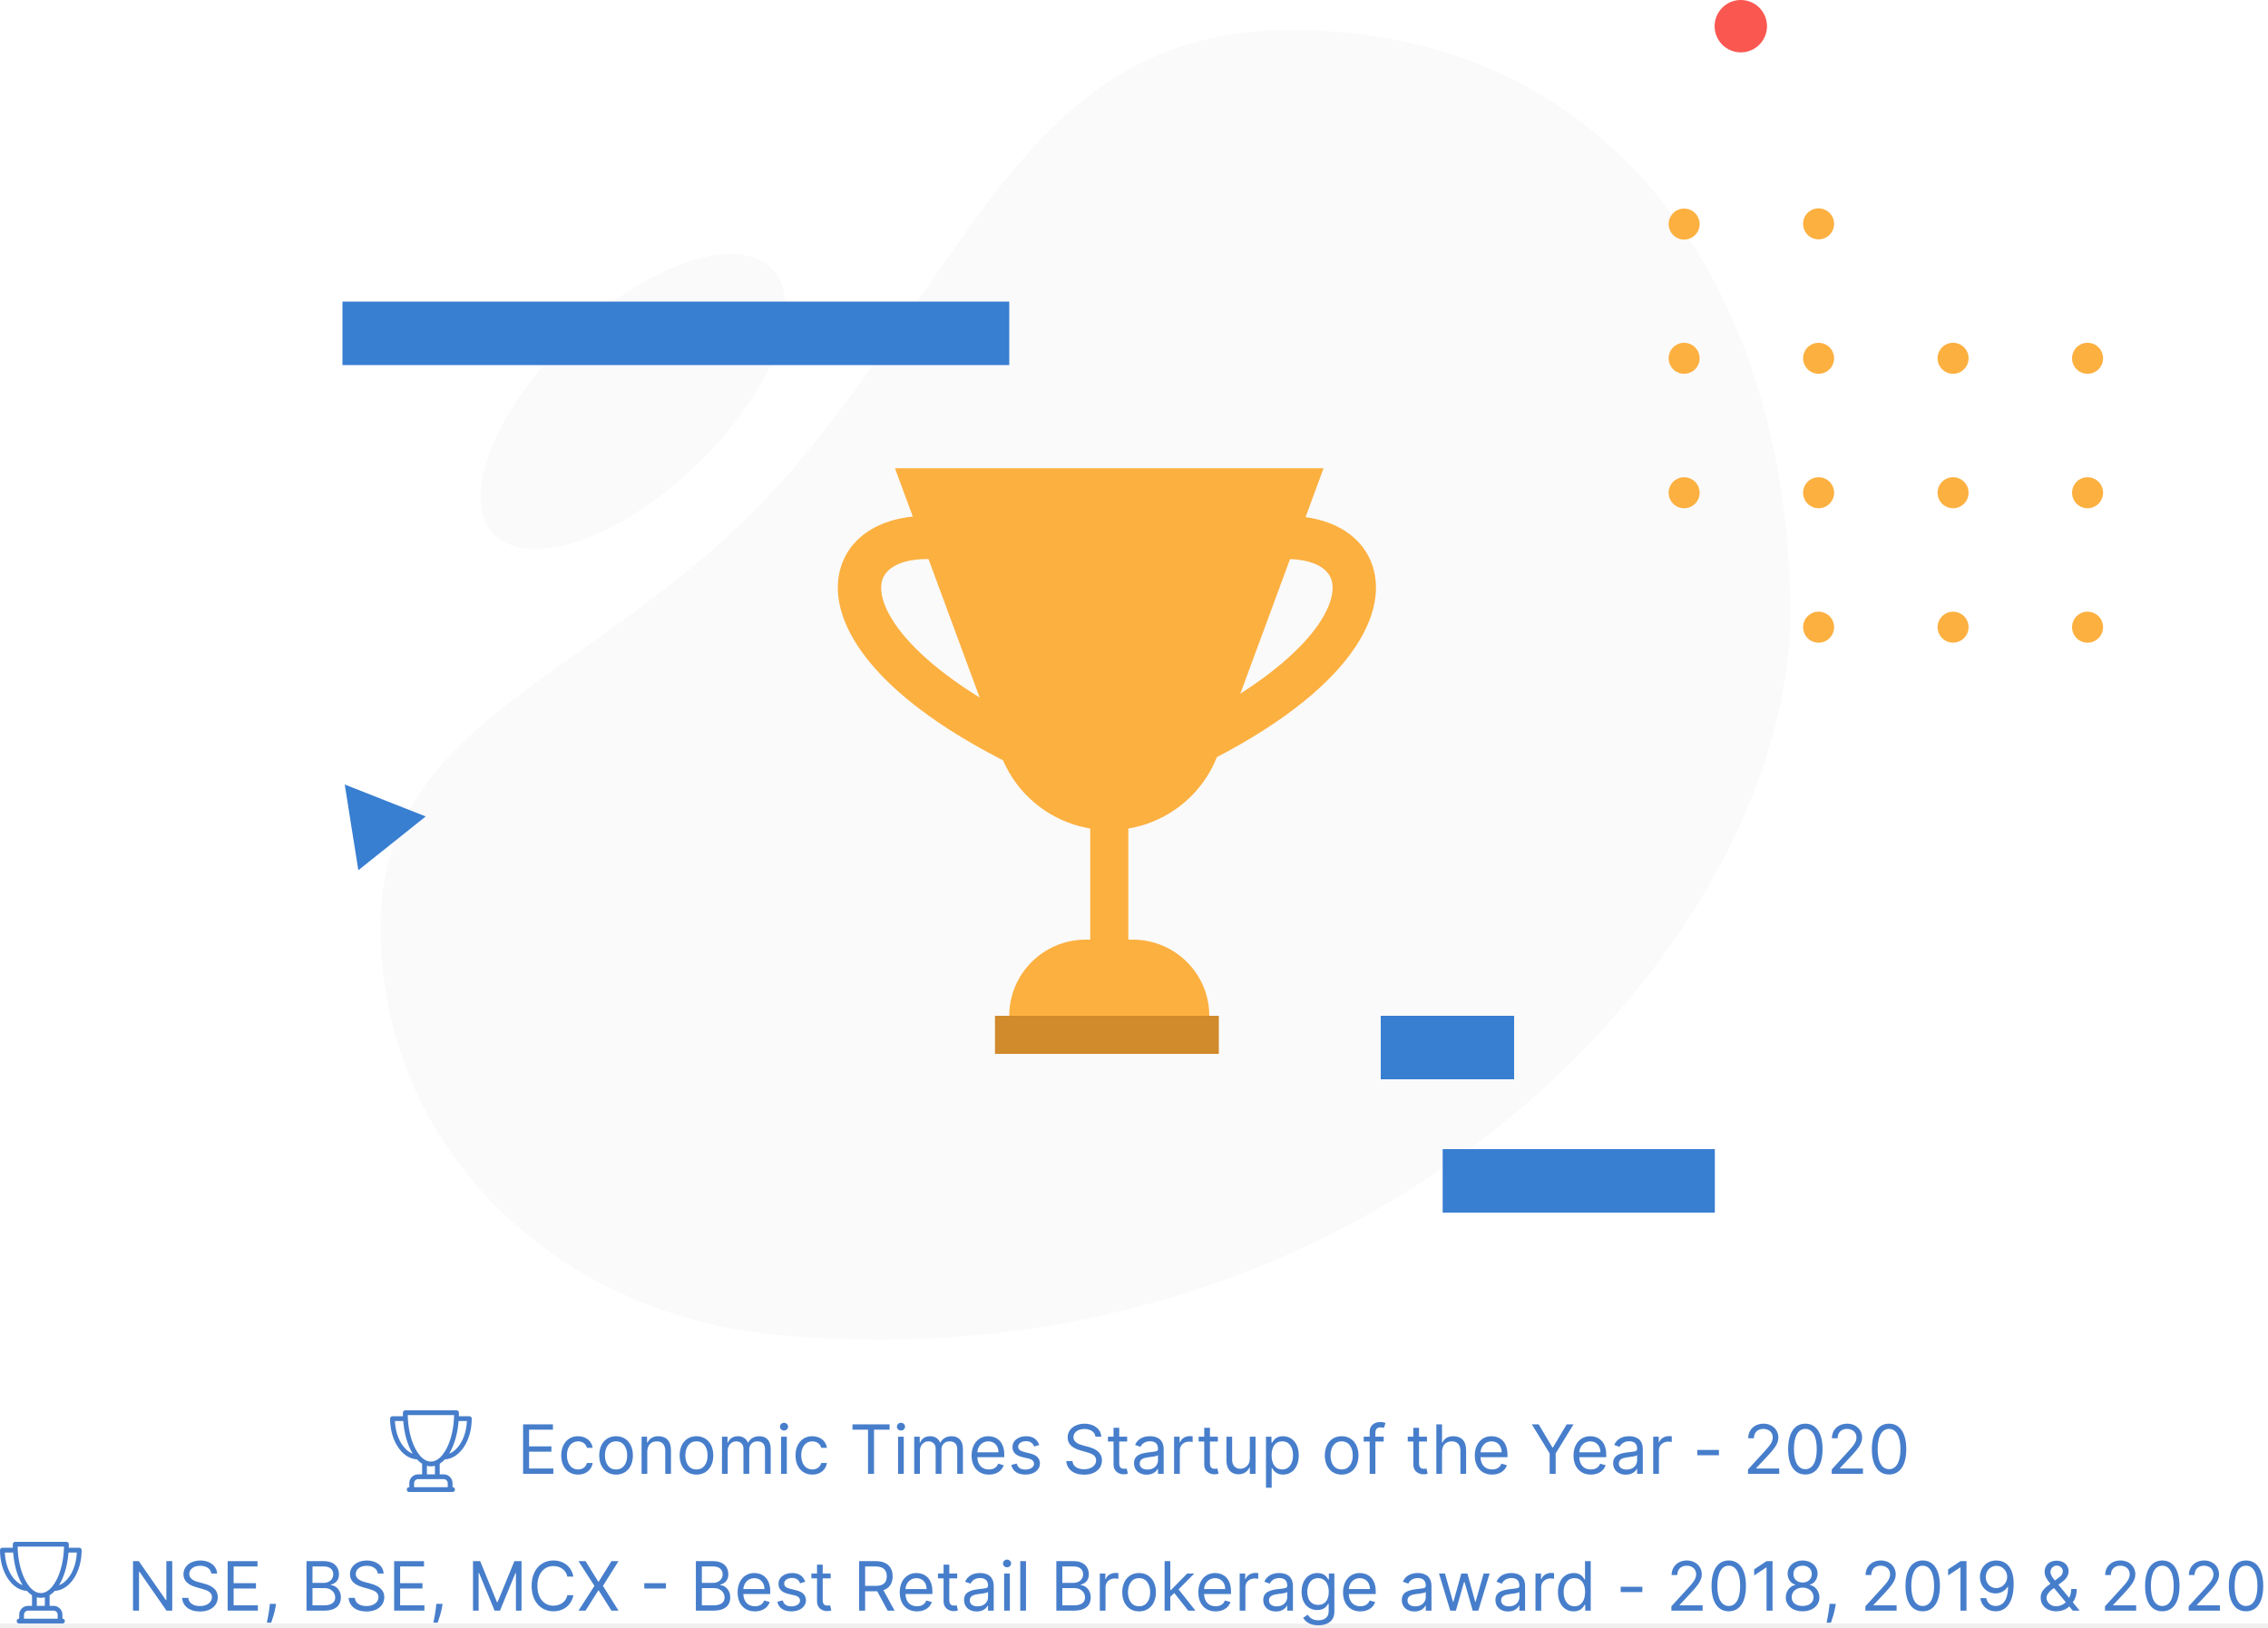
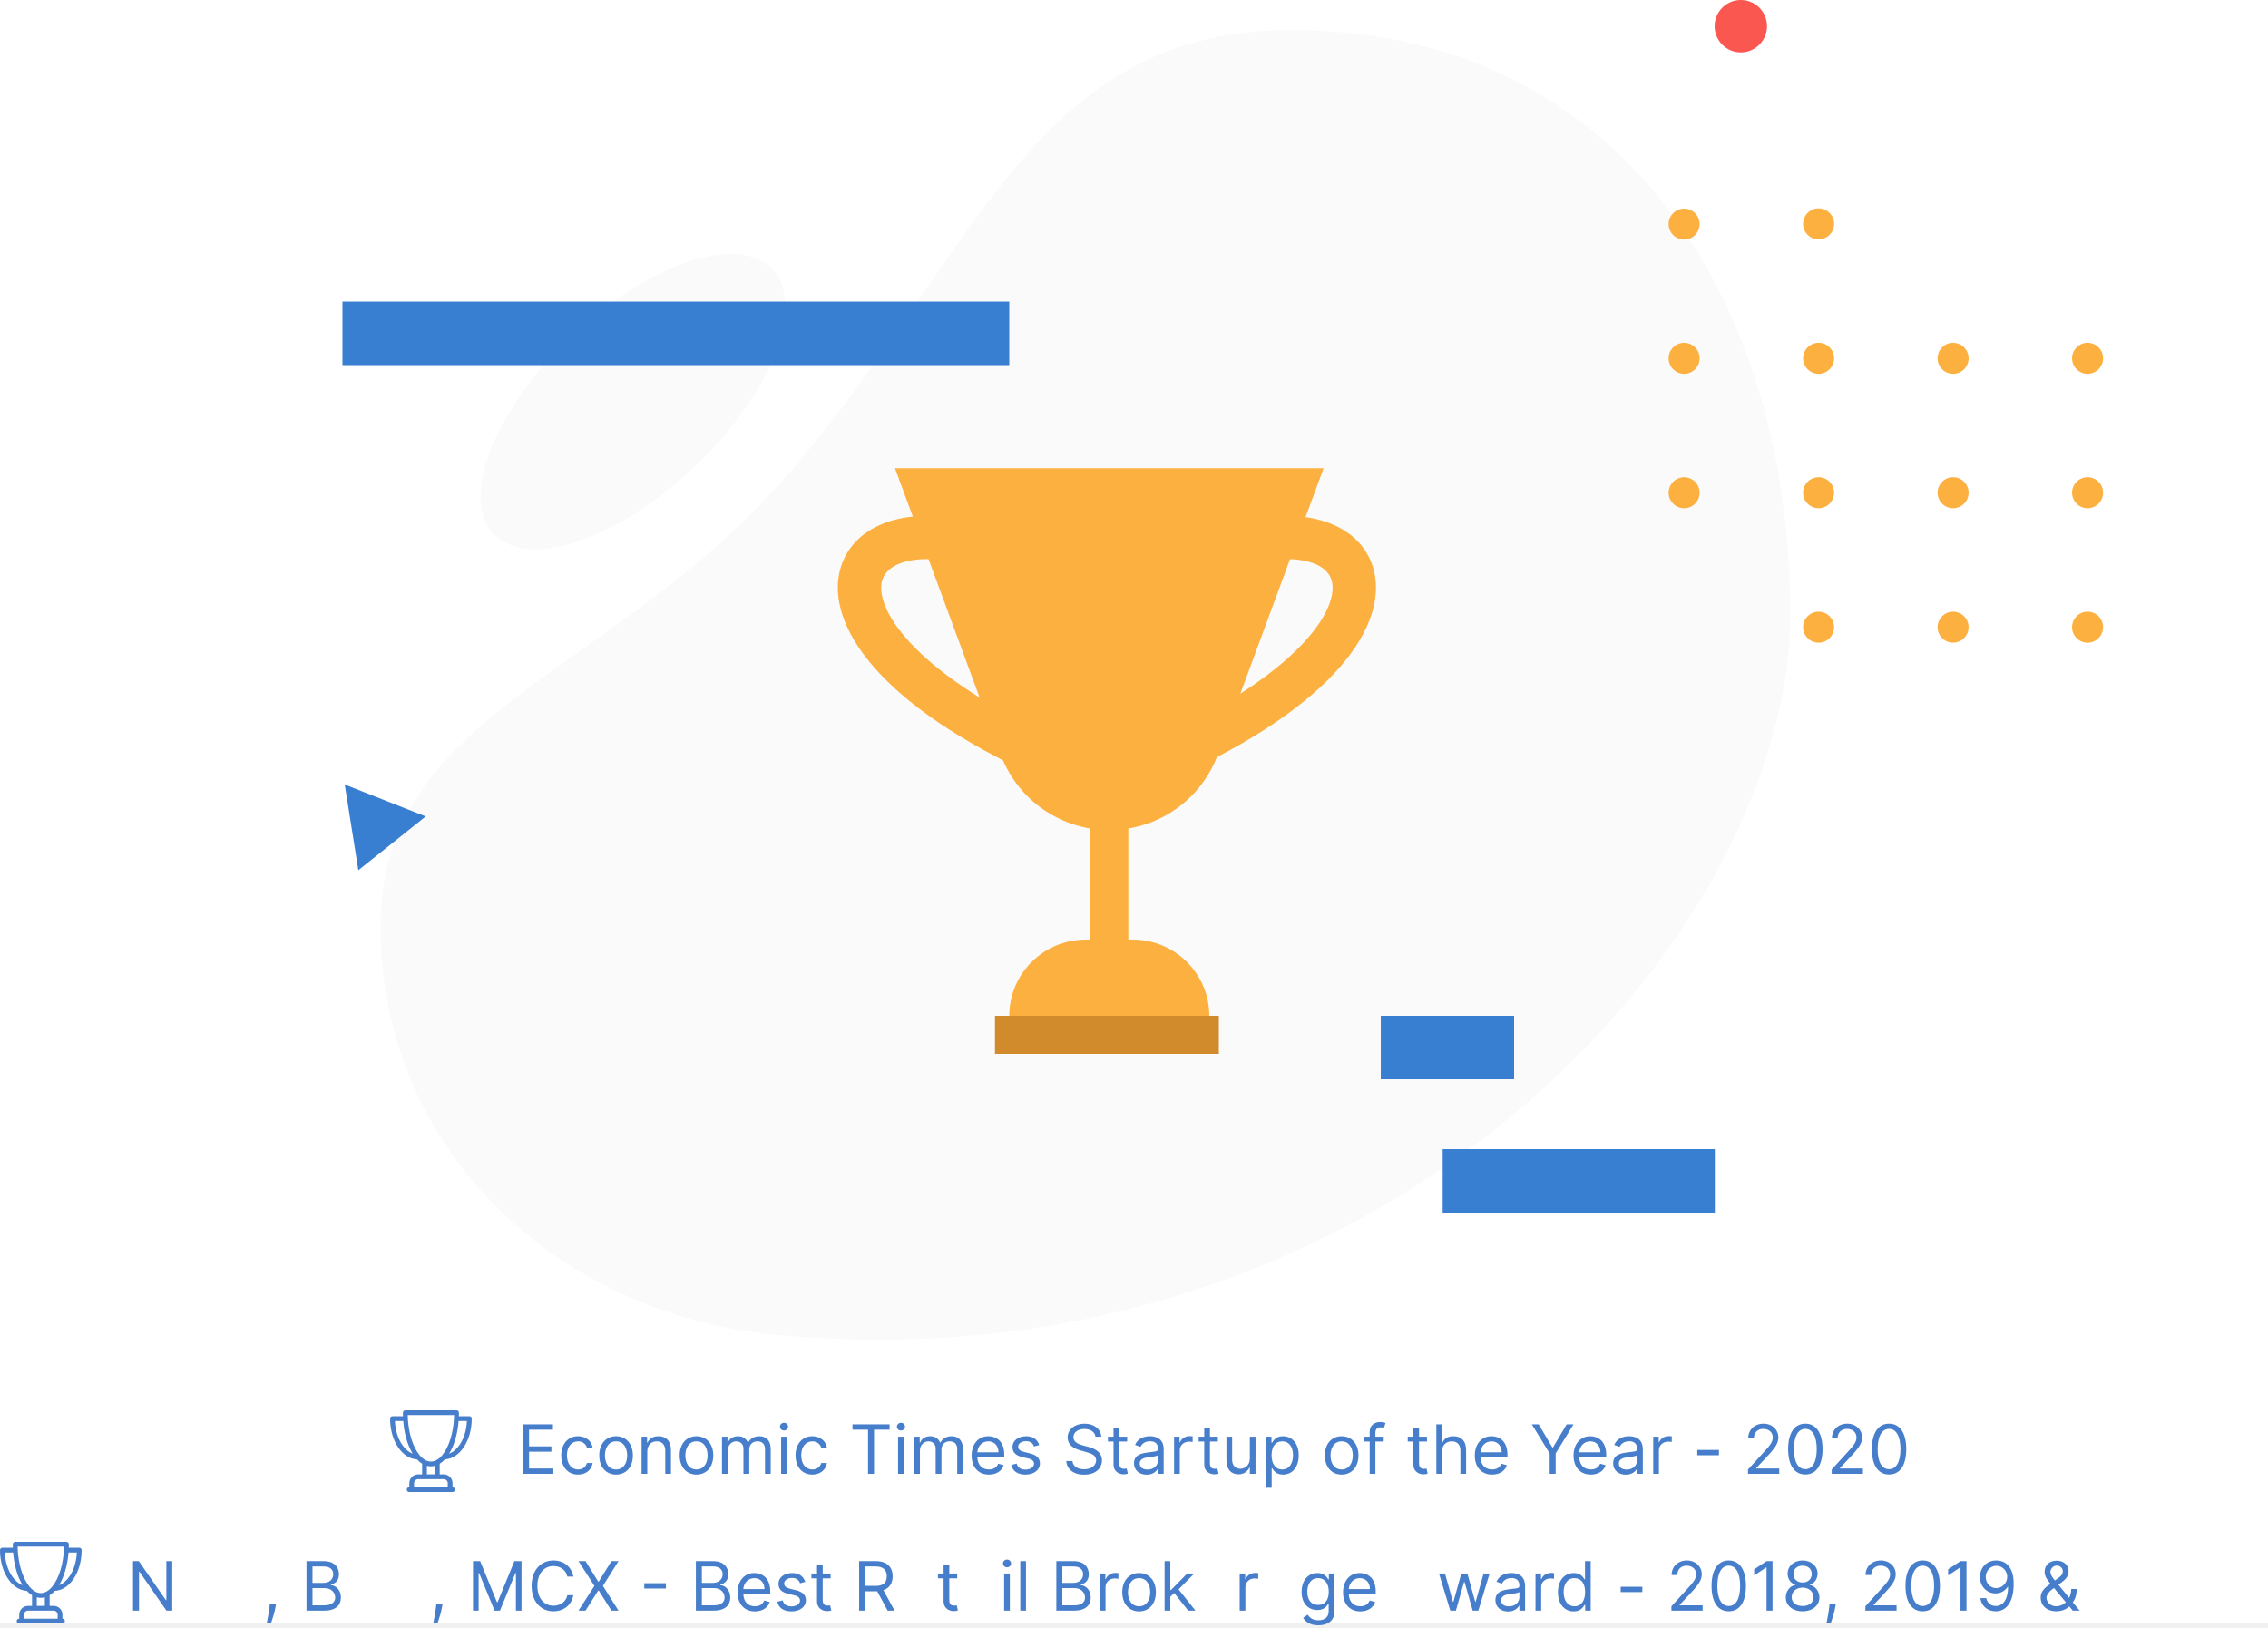
<svg xmlns="http://www.w3.org/2000/svg" xmlns:xlink="http://www.w3.org/1999/xlink" width="500" height="359" fill="none">
  <path fill="#fff" d="M0 0h500v358H0z" />
  <path d="M283.411 6.658c-55.33.605-68.362 49.267-108.108 96.15S83.887 156.046 83.9 204.531c.014 48.584 38.551 85.177 86.936 89.77 134.039 12.724 224.37-87.887 223.866-159.85-.509-71.429-39.834-128.576-111.291-127.793zM170.28 59.361c7.493 7.944-.19 27.454-17.161 43.575s-36.805 22.75-44.298 14.806.19-27.454 17.16-43.576 36.805-22.749 44.299-14.804z" fill="#fafafb" />
  <g fill="#fcb040">
    <path d="M226.834 170.451c-35.888-16.774-44.937-34.495-41.438-45.484 2.775-8.72 12.893-12.882 25.778-10.598l-1.675 9.392c-7.744-1.37-13.763.272-14.98 4.09-1.888 5.934 6.241 19.876 36.38 33.963l-4.065 8.637h0zm34.38 0l-4.065-8.637c30.14-14.087 38.268-28.03 36.379-33.963-1.216-3.818-7.236-5.462-14.978-4.09l-1.675-9.392c12.885-2.284 23 1.878 25.777 10.598 3.499 10.99-5.55 28.71-41.438 45.484h0zm-20.864 36.75h8.4v-49.35h-8.4v49.35z" />
    <path d="M197.301 103.25l23.305 63.125a25.51 25.51 0 0 0 6.349 9.646 25.52 25.52 0 0 0 9.949 5.861c3.721 1.168 7.66 1.468 11.514.877s7.523-2.057 10.723-4.287c4.281-2.981 7.546-7.203 9.355-12.097l23.305-63.125h-94.5zm52.412 103.95h-10.324c-9.327 0-16.888 7.521-16.888 16.8h44.1c0-9.279-7.562-16.8-16.888-16.8" />
  </g>
  <path d="M219.35 232.4h49.35V224h-49.35v8.4z" fill="#d18a2c" />
  <path d="M374.699 49.36c.011.684-.183 1.356-.557 1.928a3.42 3.42 0 0 1-1.541 1.285c-.734.306-1.551.348-2.311.117s-1.417-.718-1.858-1.38a3.42 3.42 0 0 1 .447-4.333 3.42 3.42 0 0 1 1.738-.919c.657-.13 1.338-.063 1.958.19a3.42 3.42 0 0 1 1.529 1.237 3.43 3.43 0 0 1 .595 1.874h0zm29.647 0a3.43 3.43 0 0 1-.575 1.901c-.376.563-.91 1.002-1.535 1.261a3.42 3.42 0 0 1-1.976.195c-.664-.132-1.274-.458-1.752-.936-.318-.317-.571-.694-.743-1.109a3.42 3.42 0 0 1-.002-2.618 3.42 3.42 0 0 1 2.493-2.046 3.42 3.42 0 0 1 3.511 1.452c.376.562.578 1.223.579 1.899v.001zm-29.647 29.648c0 .45-.088.895-.26 1.31a3.42 3.42 0 0 1-.742 1.11 3.41 3.41 0 0 1-1.11.741 3.42 3.42 0 0 1-1.31.259c-.676 0-1.337-.201-1.9-.577s-1-.91-1.258-1.535-.326-1.312-.194-1.976a3.42 3.42 0 0 1 .936-1.751c.478-.478 1.087-.804 1.751-.936s1.351-.064 1.975.195a3.42 3.42 0 0 1 1.535 1.259c.376.562.577 1.223.577 1.899h0zm29.647 0c.001.792-.273 1.559-.775 2.171a3.42 3.42 0 0 1-4.257.848 3.42 3.42 0 0 1-1.548-1.708c-.193-.467-.281-.971-.256-1.476a3.41 3.41 0 0 1 .4-1.444c.238-.446.572-.833.978-1.135a3.42 3.42 0 0 1 1.37-.608c.495-.099 1.007-.086 1.497.036a3.42 3.42 0 0 1 1.339.673 3.41 3.41 0 0 1 .922 1.18 3.42 3.42 0 0 1 .33 1.462h0zm29.648 0c0 .449-.089.894-.26 1.309s-.424.792-.742 1.11a3.41 3.41 0 0 1-1.109.741 3.42 3.42 0 0 1-2.618 0 3.41 3.41 0 0 1-1.109-.741c-.318-.318-.57-.695-.742-1.11s-.26-.86-.26-1.309a3.42 3.42 0 0 1 3.42-3.42 3.42 3.42 0 0 1 3.42 3.42h0zm29.648 0a3.42 3.42 0 0 1-3.42 3.42 3.42 3.42 0 0 1-3.42-3.42 3.42 3.42 0 0 1 3.42-3.42 3.42 3.42 0 0 1 3.42 3.42h0zm-88.943 29.648a3.42 3.42 0 0 1-.26 1.31 3.41 3.41 0 0 1-.742 1.11c-.318.318-.695.57-1.11.742a3.41 3.41 0 0 1-1.31.259 3.42 3.42 0 0 1-1.9-.577c-.562-.376-1-.91-1.258-1.535a3.42 3.42 0 0 1 .742-3.726 3.42 3.42 0 0 1 1.751-.936c.663-.132 1.351-.064 1.975.195s1.159.697 1.535 1.259.577 1.223.577 1.899h0zm29.647 0a3.42 3.42 0 0 1-2.11 3.161 3.42 3.42 0 0 1-1.977.195c-.663-.132-1.273-.457-1.751-.936-.318-.317-.571-.693-.743-1.108a3.4 3.4 0 0 1-.26-1.31c0-.906.361-1.776 1.002-2.418a3.43 3.43 0 0 1 2.417-1.004c.908 0 1.778.36 2.419 1.002.318.318.57.695.742 1.11a3.41 3.41 0 0 1 .261 1.308h0zm29.648 0c0 .45-.089.894-.26 1.309s-.424.792-.742 1.11a3.42 3.42 0 0 1-2.418 1.001 3.42 3.42 0 0 1-2.418-1.001c-.318-.318-.57-.695-.742-1.11s-.26-.859-.26-1.309a3.42 3.42 0 0 1 3.42-3.42 3.42 3.42 0 0 1 3.42 3.42h0zm29.648 0a3.42 3.42 0 0 1-3.42 3.42 3.42 3.42 0 0 1-3.42-3.42 3.42 3.42 0 0 1 3.42-3.42 3.42 3.42 0 0 1 3.42 3.42zm-59.296 29.648c0 .677-.2 1.339-.576 1.902a3.43 3.43 0 0 1-1.535 1.261c-.626.259-1.314.326-1.978.194a3.42 3.42 0 0 1-2.752-3.357c0-.907.36-1.777 1.001-2.419.478-.478 1.088-.805 1.751-.937s1.352-.065 1.978.194a3.42 3.42 0 0 1 1.535 1.261c.376.563.576 1.225.576 1.901h0zm29.648 0a3.42 3.42 0 0 1-.78 2.166c-.502.611-1.2 1.028-1.975 1.183s-1.58.035-2.278-.337-1.245-.973-1.549-1.703a3.42 3.42 0 0 1 .742-3.728c.478-.478 1.088-.805 1.751-.937s1.352-.065 1.978.194a3.42 3.42 0 0 1 1.535 1.261c.376.563.576 1.225.576 1.901h0zm29.648 0c0 .45-.089.894-.26 1.309s-.424.792-.742 1.11a3.42 3.42 0 0 1-2.418 1.001 3.42 3.42 0 0 1-2.418-1.001c-.318-.318-.57-.695-.742-1.11s-.26-.859-.26-1.309a3.42 3.42 0 0 1 3.42-3.42 3.42 3.42 0 0 1 3.42 3.42h0z" fill="#fcb040" />
  <path d="M378 5.776a5.78 5.78 0 0 1 .439-2.21c.291-.701.716-1.337 1.252-1.874A5.77 5.77 0 0 1 383.775 0c.758 0 1.509.149 2.21.439s1.337.715 1.873 1.252.962 1.173 1.252 1.873a5.78 5.78 0 0 1 .44 2.21c0 1.532-.608 3.001-1.691 4.084s-2.552 1.692-4.083 1.692-3.001-.608-4.084-1.691S378 7.307 378 5.776" fill="#fa5751" />
  <path d="M93.85 180.04L78.999 191.9 76 173l17.85 7.04zM75.5 80.501h147v-14h-147v14zM304.4 238h29.4v-14h-29.4v14zm13.65 29.4h60v-14h-60v14z" fill="#387ed1" />
  <g fill="#477ecb">
    <path d="M115.32 325.001h6.67v-1.172h-5.35v-3.709h4.922v-1.172h-4.922v-3.686h5.263v-1.172h-6.583v10.911zm12.119.17c1.81 0 3.004-1.108 3.217-2.557h-1.257c-.235.895-.98 1.427-1.96 1.427-1.492 0-2.45-1.236-2.45-3.132 0-1.854.98-3.069 2.45-3.069 1.108 0 1.768.683 1.96 1.429h1.257c-.213-1.534-1.513-2.558-3.239-2.558-2.216 0-3.686 1.747-3.686 4.24 0 2.451 1.406 4.22 3.708 4.22zm8.378 0c2.216 0 3.708-1.684 3.708-4.22 0-2.557-1.492-4.24-3.708-4.24s-3.707 1.683-3.707 4.24c0 2.536 1.492 4.22 3.707 4.22zm0-1.13c-1.683 0-2.45-1.449-2.45-3.09s.767-3.111 2.45-3.111 2.45 1.471 2.45 3.111-.766 3.09-2.45 3.09zm6.883-3.962c0-1.428.885-2.239 2.089-2.239 1.167 0 1.875.762 1.875 2.046v5.115h1.257v-5.2c0-2.088-1.113-3.09-2.77-3.09-1.236 0-2.003.555-2.386 1.386h-.107v-1.279h-1.214v8.183h1.256v-4.922zm10.842 5.092c2.216 0 3.707-1.684 3.707-4.22 0-2.557-1.491-4.24-3.707-4.24s-3.707 1.683-3.707 4.24c0 2.536 1.491 4.22 3.707 4.22zm0-1.13c-1.683 0-2.45-1.449-2.45-3.09s.767-3.111 2.45-3.111 2.45 1.471 2.45 3.111-.767 3.09-2.45 3.09zm5.626.96h1.258v-5.115c0-1.199.873-2.046 1.853-2.046.954 0 1.62.624 1.62 1.556v5.605h1.278v-5.327c0-1.055.66-1.834 1.811-1.834.895 0 1.662.475 1.662 1.684v5.477h1.257v-5.477c0-1.923-1.033-2.813-2.493-2.813-1.172 0-2.029.539-2.45 1.386h-.085c-.405-.873-1.119-1.386-2.195-1.386-1.065 0-1.854.513-2.195 1.386h-.106v-1.279h-1.215v8.183zm13.038 0h1.257v-8.183h-1.257v8.183zm.639-9.546c.49 0 .895-.384.895-.853s-.405-.851-.895-.851-.895.382-.895.851.405.853.895.853zm6.244 9.716c1.811 0 3.004-1.108 3.217-2.557h-1.257c-.234.895-.98 1.427-1.96 1.427-1.492 0-2.45-1.236-2.45-3.132 0-1.854.98-3.069 2.45-3.069 1.108 0 1.768.683 1.96 1.429h1.257c-.213-1.534-1.512-2.558-3.238-2.558-2.216 0-3.686 1.747-3.686 4.24 0 2.451 1.406 4.22 3.707 4.22zm8.848-9.909h3.43v9.739h1.321v-9.739h3.43v-1.172h-8.181v1.172zm10.05 9.739h1.257v-8.183h-1.257v8.183zm.639-9.546c.49 0 .895-.384.895-.853s-.405-.851-.895-.851-.895.382-.895.851.405.853.895.853zm2.92 9.546h1.257v-5.115c0-1.199.874-2.046 1.854-2.046.954 0 1.619.624 1.619 1.556v5.605h1.279v-5.327c0-1.055.66-1.834 1.811-1.834.895 0 1.662.475 1.662 1.684v5.477h1.257v-5.477c0-1.923-1.033-2.813-2.493-2.813-1.172 0-2.029.539-2.45 1.386h-.085c-.405-.873-1.119-1.386-2.195-1.386-1.065 0-1.854.513-2.195 1.386h-.106v-1.279h-1.215v8.183zm16.468.17c1.662 0 2.876-.832 3.26-2.068l-1.215-.341c-.319.853-1.06 1.279-2.045 1.279-1.476 0-2.493-.954-2.552-2.706h5.94v-.532c0-3.047-1.811-4.092-3.516-4.092-2.216 0-3.686 1.747-3.686 4.262s1.449 4.198 3.814 4.198zm-2.552-4.923c.086-1.273.986-2.408 2.424-2.408 1.364 0 2.237 1.023 2.237 2.408h-4.661zm13.647-1.598c-.394-1.161-1.278-1.939-2.897-1.939-1.726 0-3.005.98-3.005 2.365 0 1.13.672 1.886 2.174 2.237l1.363.32c.826.192 1.215.586 1.215 1.151 0 .703-.746 1.279-1.918 1.279-1.028 0-1.672-.443-1.896-1.322l-1.193.299c.293 1.391 1.438 2.131 3.11 2.131 1.902 0 3.197-1.039 3.197-2.45 0-1.14-.714-1.86-2.174-2.217l-1.214-.298c-.97-.24-1.407-.565-1.407-1.194 0-.703.746-1.213 1.748-1.213 1.097 0 1.55.607 1.768 1.172l1.129-.321zm12.397-1.832h1.278c-.058-1.646-1.576-2.876-3.686-2.876-2.088 0-3.728 1.215-3.728 3.047 0 1.47 1.065 2.343 2.769 2.833l1.343.384c1.15.319 2.173.724 2.173 1.811 0 1.193-1.15 1.981-2.663 1.981-1.3 0-2.451-.574-2.557-1.81h-1.364c.128 1.79 1.577 3.004 3.921 3.004 2.514 0 3.942-1.386 3.942-3.154 0-2.046-1.939-2.706-3.069-3.004l-1.108-.299c-.809-.213-2.109-.638-2.109-1.81 0-1.044.959-1.811 2.408-1.811 1.321 0 2.322.628 2.45 1.704zm6.987 0h-1.747v-1.959h-1.257v1.959h-1.236v1.065h1.236v5.115c0 1.427 1.151 2.108 2.216 2.108.469 0 .767-.084.937-.148l-.255-1.129c-.107.021-.277.063-.554.063-.554 0-1.087-.17-1.087-1.235v-4.774h1.747v-1.065zm4.299 8.374c1.427 0 2.173-.768 2.429-1.3h.064v1.109h1.257v-5.391c0-2.6-1.982-2.899-3.026-2.899-1.235 0-2.642.426-3.281 1.918l1.193.426c.277-.597.932-1.235 2.131-1.235 1.156 0 1.726.612 1.726 1.661v.043c0 .607-.618.555-2.11.746-1.518.198-3.174.533-3.174 2.408 0 1.598 1.236 2.514 2.791 2.514zm.192-1.129c-1.002 0-1.726-.448-1.726-1.322 0-.959.873-1.257 1.853-1.385.533-.064 1.961-.213 2.174-.469v1.151c0 1.023-.81 2.025-2.301 2.025zm5.852.938h1.257v-5.179c0-1.108.874-1.918 2.067-1.918.336 0 .682.064.767.086v-1.279l-.66-.02c-.98 0-1.833.553-2.131 1.363h-.085v-1.236h-1.215v8.183zm9.652-8.183h-1.747v-1.959h-1.257v1.959h-1.236v1.065h1.236v5.115c0 1.427 1.151 2.108 2.216 2.108.469 0 .767-.084.938-.148l-.256-1.129c-.107.021-.277.063-.554.063-.554 0-1.087-.17-1.087-1.235v-4.774h1.747v-1.065zm7.048 4.836c0 1.534-1.172 2.238-2.11 2.238-1.044 0-1.79-.766-1.79-1.96v-5.114h-1.257v5.199c0 2.088 1.108 3.089 2.642 3.089 1.236 0 2.046-.66 2.429-1.491h.086v1.386h1.257v-8.183h-1.257v4.836zm3.559 6.414h1.257v-4.325h.107c.277.448.809 1.428 2.386 1.428 2.046 0 3.473-1.642 3.473-4.241 0-2.578-1.427-4.219-3.494-4.219-1.598 0-2.088.981-2.365 1.407h-.149v-1.3h-1.215v11.25zm1.236-7.159c0-1.833.81-3.069 2.344-3.069 1.598 0 2.386 1.343 2.386 3.069 0 1.747-.81 3.132-2.386 3.132-1.513 0-2.344-1.279-2.344-3.132zm15.447 4.262c2.216 0 3.708-1.684 3.708-4.22 0-2.557-1.492-4.24-3.708-4.24s-3.707 1.683-3.707 4.24c0 2.536 1.491 4.22 3.707 4.22zm0-1.13c-1.683 0-2.45-1.449-2.45-3.09s.767-3.111 2.45-3.111 2.451 1.471 2.451 3.111-.767 3.09-2.451 3.09zm9.27-7.223h-1.832v-.83c0-.81.341-1.236 1.172-1.236.362 0 .575.084.703.127l.362-1.087c-.192-.085-.575-.212-1.193-.212-1.172 0-2.301.702-2.301 2.108v1.13h-1.321v1.065h1.321v7.118h1.257v-7.118h1.832v-1.065zm9.539 0h-1.747v-1.959h-1.257v1.959h-1.236v1.065h1.236v5.115c0 1.427 1.15 2.108 2.216 2.108.468 0 .767-.084.937-.148l-.256-1.129c-.106.021-.277.063-.554.063-.553 0-1.086-.17-1.086-1.235v-4.774h1.747v-1.065zm3.324 3.261c0-1.428.911-2.239 2.152-2.239 1.182 0 1.896.746 1.896 2.046v5.115h1.257v-5.2c0-2.104-1.118-3.09-2.791-3.09-1.289 0-2.024.539-2.408 1.386h-.106v-4.007h-1.257v10.911h1.257v-4.922zm11.035 5.092c1.662 0 2.877-.832 3.26-2.068l-1.214-.341c-.32.853-1.06 1.279-2.046 1.279-1.475 0-2.492-.954-2.551-2.706h5.939v-.532c0-3.047-1.811-4.092-3.515-4.092-2.216 0-3.686 1.747-3.686 4.262s1.448 4.198 3.813 4.198zm-2.551-4.923c.085-1.273.985-2.408 2.424-2.408 1.363 0 2.237 1.023 2.237 2.408h-4.661zm11.303-6.158l3.942 6.414v4.497h1.321v-4.497l3.942-6.414h-1.513l-3.026 5.094h-.127l-3.026-5.094h-1.513zm13.016 11.081c1.662 0 2.876-.832 3.26-2.068l-1.215-.341c-.319.853-1.06 1.279-2.045 1.279-1.475 0-2.493-.954-2.551-2.706h5.939v-.532c0-3.047-1.811-4.092-3.516-4.092-2.216 0-3.686 1.747-3.686 4.262s1.449 4.198 3.814 4.198zm-2.551-4.923c.085-1.273.985-2.408 2.423-2.408 1.364 0 2.237 1.023 2.237 2.408h-4.66zm10.259 4.944c1.427 0 2.173-.768 2.429-1.3h.064v1.109h1.257v-5.391c0-2.6-1.982-2.899-3.026-2.899-1.236 0-2.642.426-3.281 1.918l1.193.426c.277-.597.932-1.235 2.131-1.235 1.156 0 1.726.612 1.726 1.661v.043c0 .607-.618.555-2.11.746-1.518.198-3.174.533-3.174 2.408 0 1.598 1.235 2.514 2.791 2.514zm.192-1.129c-1.002 0-1.726-.448-1.726-1.322 0-.959.873-1.257 1.853-1.385.533-.064 1.961-.213 2.174-.469v1.151c0 1.023-.81 2.025-2.301 2.025zm5.852.938h1.257v-5.179c0-1.108.874-1.918 2.067-1.918.336 0 .682.064.767.086v-1.279l-.66-.02c-.98 0-1.833.553-2.131 1.363h-.085v-1.236h-1.215v8.183zm14.488-5.263h-4.773v1.171h4.773v-1.171zm6.409 5.263h6.882v-1.172h-5.071v-.086l2.45-2.62c1.875-2.008 2.429-2.946 2.429-4.155 0-1.683-1.363-3.026-3.281-3.026-1.912 0-3.366 1.299-3.366 3.217h1.257c0-1.241.804-2.066 2.066-2.066 1.183 0 2.088.724 2.088 1.875 0 1.007-.591 1.751-1.853 3.131l-3.601 3.942v.96zm12.64.148c2.408 0 3.793-2.039 3.793-5.603 0-3.537-1.406-5.604-3.793-5.604s-3.792 2.067-3.792 5.604c0 3.564 1.385 5.603 3.792 5.603zm0-1.172c-1.587 0-2.514-1.592-2.514-4.431s.937-4.453 2.514-4.453 2.514 1.619 2.514 4.453-.926 4.431-2.514 4.431zm5.817 1.024h6.882v-1.172h-5.071v-.086l2.45-2.62c1.875-2.008 2.429-2.946 2.429-4.155 0-1.683-1.363-3.026-3.281-3.026-1.912 0-3.366 1.299-3.366 3.217h1.257c0-1.241.804-2.066 2.066-2.066 1.183 0 2.089.724 2.089 1.875 0 1.007-.592 1.751-1.854 3.131l-3.601 3.942v.96zm12.64.148c2.408 0 3.793-2.039 3.793-5.603 0-3.537-1.406-5.604-3.793-5.604s-3.792 2.067-3.792 5.604c0 3.564 1.385 5.603 3.792 5.603zm0-1.172c-1.587 0-2.514-1.592-2.514-4.431s.938-4.453 2.514-4.453 2.514 1.619 2.514 4.453-.926 4.431-2.514 4.431zM103.473 312.3h-2.31l.013-.772c-.001-.14-.057-.274-.156-.373s-.232-.154-.372-.154H89.352a.5.5 0 0 0-.202.039.52.52 0 0 0-.171.114.53.53 0 0 0-.155.374l.013.772h-2.31c-.139 0-.273.056-.372.155a.53.53 0 0 0-.155.371c0 2.363.618 4.594 1.739 6.279 1.108 1.666 2.585 2.62 4.18 2.713.361.394.743.716 1.142.961v2.343h-.885a1.94 1.94 0 0 0-1.94 1.94v.884H90.2a.53.53 0 0 0-.528.527.52.52 0 0 0 .04.203c.027.064.065.122.114.171a.52.52 0 0 0 .374.154h9.6a.53.53 0 0 0 .358-.163c.095-.098.147-.229.147-.365s-.052-.267-.147-.365-.222-.157-.358-.162h-.037v-.884a1.94 1.94 0 0 0-1.94-1.94h-.885v-2.344a5.4 5.4 0 0 0 1.143-.96c1.594-.093 3.07-1.047 4.18-2.713 1.12-1.685 1.738-3.916 1.738-6.279a.53.53 0 0 0-.154-.372c-.099-.099-.233-.154-.373-.154h.001zm-14.856 6.22c-.925-1.39-1.468-3.207-1.551-5.165h1.83c.19 2.407.755 4.631 1.638 6.397l.44.798c-.877-.332-1.688-1.024-2.357-2.03zm10.092 8.54v.886h-7.418v-.884c0-.488.397-.886.885-.886h5.648c.488 0 .885.398.885.886v-.002zm-2.824-1.938h-1.77v-1.886a3.47 3.47 0 0 0 1.77 0v1.886zm.326-3.141a2.54 2.54 0 0 1-1.211.316c-.424-.003-.841-.111-1.212-.316-.413-.219-.813-.55-1.192-.983a.55.55 0 0 0-.067-.078 8.34 8.34 0 0 1-1.051-1.641c-.97-1.938-1.53-4.486-1.593-7.224h10.23c-.064 2.738-.624 5.287-1.593 7.225a8.34 8.34 0 0 1-1.051 1.641.5.5 0 0 0-.068.077c-.378.434-.778.764-1.192.983zm5.172-3.461c-.669 1.005-1.48 1.698-2.358 2.03l.44-.798c.884-1.766 1.449-3.99 1.639-6.397h1.83c-.083 1.958-.627 3.775-1.551 5.165zm-83.91 22.78h-2.31l.013-.772a.53.53 0 0 0-.528-.527H3.352a.5.5 0 0 0-.202.039.52.52 0 0 0-.171.114.53.53 0 0 0-.115.172c-.027.064-.04.132-.04.202l.013.772H.527c-.14 0-.273.056-.372.155a.53.53 0 0 0-.155.371c0 2.363.618 4.594 1.739 6.279 1.108 1.666 2.585 2.62 4.18 2.713.361.394.743.716 1.142.961v2.343h-.885a1.94 1.94 0 0 0-1.94 1.94v.884H4.2a.52.52 0 0 0-.291.091.53.53 0 0 0-.223.539c.02.101.069.195.141.27.099.099.233.154.373.154h9.6c.136-.005.264-.064.358-.162a.53.53 0 0 0 0-.73c-.094-.098-.223-.157-.358-.162h-.037v-.884a1.94 1.94 0 0 0-1.94-1.94h-.885v-2.344a5.4 5.4 0 0 0 1.143-.96c1.594-.093 3.07-1.047 4.18-2.713 1.12-1.685 1.738-3.916 1.738-6.279 0-.139-.055-.273-.154-.372s-.233-.154-.373-.154h.001zm-14.856 6.22c-.925-1.39-1.468-3.207-1.551-5.165h1.83c.19 2.407.755 4.631 1.638 6.397l.44.798c-.877-.332-1.688-1.024-2.357-2.03zm10.092 8.54v.886H5.291v-.884c0-.488.397-.886.885-.886h5.648c.488 0 .885.398.885.886v-.002zm-2.824-1.938h-1.77v-1.886a3.47 3.47 0 0 0 1.77 0v1.886zm.326-3.141a2.54 2.54 0 0 1-1.211.316c-.424-.003-.84-.111-1.212-.316-.413-.219-.813-.55-1.192-.983a.55.55 0 0 0-.067-.078 8.34 8.34 0 0 1-1.051-1.641c-.97-1.938-1.53-4.486-1.593-7.224h10.23c-.064 2.738-.624 5.287-1.593 7.225a8.34 8.34 0 0 1-1.051 1.641.5.5 0 0 0-.068.077c-.378.434-.778.764-1.192.983zm5.172-3.461c-.669 1.005-1.48 1.698-2.358 2.03l.44-.798c.884-1.766 1.449-3.99 1.639-6.397h1.83c-.083 1.958-.626 3.775-1.55 5.165h-.001zm22.592-3.262h-1.3v8.586h-.106l-5.966-8.586h-1.278v10.909h1.321v-8.565h.107l5.945 8.565h1.278v-10.909z" />
-     <use xlink:href="#B" />
-     <use xlink:href="#C" />
+     <use xlink:to="#B" />
+     <use xlink:to="#C" />
    <path d="M60.853 353.675h-1.364l-.064.597c-.154 1.444-.458 2.882-.597 3.558h.959c.256-.724.799-2.365.98-3.579l.085-.576zm6.718 1.492h3.942c2.578 0 3.644-1.257 3.644-2.898 0-1.726-1.193-2.663-2.195-2.727v-.107c.938-.255 1.768-.873 1.768-2.279 0-1.599-1.065-2.898-3.345-2.898h-3.814v10.909zm1.321-1.172v-3.793h2.685c1.428 0 2.322.959 2.322 2.067 0 .959-.66 1.726-2.386 1.726h-2.621zm0-4.943v-3.622h2.493c1.449 0 2.088.767 2.088 1.726 0 1.15-.937 1.896-2.131 1.896h-2.45z" />
-     <use xlink:href="#B" x="36.709" />
-     <use xlink:href="#C" x="36.709" />
+     <use xlink:to="#B" x="36.709" />
+     <use xlink:to="#C" x="36.709" />
    <path d="M97.562 353.675h-1.364l-.064.597c-.155 1.444-.458 2.882-.597 3.558h.959c.256-.724.799-2.365.98-3.579l.085-.576zm6.718-9.417v10.909h1.236v-8.288h.106l3.409 8.288h1.194l3.409-8.288h.106v8.288h1.236v-10.909h-1.577l-3.707 9.055h-.128l-3.707-9.055h-1.577zm22.123 3.409c-.405-2.237-2.194-3.558-4.389-3.558-2.791 0-4.815 2.152-4.815 5.603s2.024 5.604 4.815 5.604c2.195 0 3.984-1.321 4.389-3.558h-1.321c-.319 1.513-1.619 2.322-3.068 2.322-1.982 0-3.537-1.534-3.537-4.368s1.555-4.368 3.537-4.368c1.449 0 2.749.81 3.068 2.323h1.321zm2.686-3.409h-1.555l3.515 5.454-3.515 5.455h1.555l2.813-4.453h.085l2.812 4.453h1.556l-3.431-5.455 3.431-5.454h-1.556l-2.812 4.538h-.085l-2.813-4.538zm17.721 4.868h-4.773v1.172h4.773v-1.172zm6.601 6.041h3.942c2.578 0 3.643-1.257 3.643-2.898 0-1.726-1.193-2.663-2.194-2.727v-.107c.937-.255 1.768-.873 1.768-2.279 0-1.599-1.065-2.898-3.345-2.898h-3.814v10.909zm1.321-1.172v-3.793h2.685c1.427 0 2.322.959 2.322 2.067 0 .959-.661 1.726-2.386 1.726h-2.621zm0-4.943v-3.622h2.493c1.449 0 2.088.767 2.088 1.726 0 1.15-.938 1.896-2.131 1.896h-2.45zm11.695 6.285c1.662 0 2.876-.831 3.26-2.066l-1.215-.341c-.319.852-1.06 1.278-2.045 1.278-1.476 0-2.493-.953-2.552-2.706h5.939v-.533c0-3.046-1.811-4.09-3.515-4.09-2.216 0-3.686 1.747-3.686 4.261s1.449 4.197 3.814 4.197zm-2.552-4.922c.085-1.273.986-2.407 2.424-2.407 1.363 0 2.237 1.023 2.237 2.407h-4.661zm13.647-1.598c-.394-1.161-1.278-1.938-2.898-1.938-1.725 0-3.004.98-3.004 2.365 0 1.129.671 1.885 2.174 2.237l1.363.319c.826.192 1.215.586 1.215 1.151 0 .703-.746 1.278-1.918 1.278-1.028 0-1.673-.442-1.896-1.321l-1.193.299c.293 1.39 1.438 2.13 3.11 2.13 1.902 0 3.196-1.038 3.196-2.45 0-1.14-.713-1.859-2.173-2.216l-1.214-.298c-.97-.24-1.407-.565-1.407-1.193 0-.703.746-1.215 1.747-1.215 1.098 0 1.551.607 1.769 1.172l1.129-.32zm5.6-1.832h-1.747v-1.96h-1.257v1.96h-1.236v1.065h1.236v5.114c0 1.428 1.15 2.109 2.216 2.109.468 0 .767-.085.937-.149l-.256-1.129c-.106.021-.277.064-.554.064-.554 0-1.086-.171-1.086-1.236v-4.773h1.747v-1.065zm6.28 8.182h1.321v-4.261h2.386l.277-.006 2.302 4.267h1.534l-2.467-4.507c1.391-.474 2.041-1.608 2.041-3.057 0-1.928-1.151-3.345-3.708-3.345h-3.686v10.909zm1.321-5.455v-4.282h2.323c1.768 0 2.45.863 2.45 2.173s-.682 2.109-2.429 2.109h-2.344z" />
-     <use xlink:href="#D" />
+     <use xlink:to="#D" />
    <path d="M211.027 346.985h-1.747v-1.96h-1.257v1.96h-1.236v1.065h1.236v5.114c0 1.428 1.15 2.109 2.216 2.109.469 0 .767-.085.937-.149l-.255-1.129c-.107.021-.277.064-.554.064-.554 0-1.087-.171-1.087-1.236v-4.773h1.747v-1.065z" />
-     <use xlink:href="#E" />
+     <use xlink:to="#E" />
    <path d="M221.37 355.167h1.257v-8.182h-1.257v8.182zm.64-9.546c.49 0 .894-.383.894-.852s-.404-.852-.894-.852-.895.383-.895.852.404.852.895.852zm4.177-1.363h-1.257v10.909h1.257v-10.909zm6.692 10.909h3.941c2.579 0 3.644-1.257 3.644-2.898 0-1.726-1.193-2.663-2.195-2.727v-.107c.938-.255 1.769-.873 1.769-2.279 0-1.599-1.066-2.898-3.345-2.898h-3.814v10.909zm1.321-1.172v-3.793h2.684c1.428 0 2.323.959 2.323 2.067 0 .959-.661 1.726-2.387 1.726h-2.62zm0-4.943v-3.622h2.493c1.448 0 2.088.767 2.088 1.726 0 1.15-.938 1.896-2.131 1.896h-2.45zm8.264 6.115h1.257v-5.178c0-1.108.874-1.917 2.067-1.917.336 0 .682.064.767.085v-1.278l-.661-.022c-.98 0-1.832.554-2.13 1.364h-.085v-1.236h-1.215v8.182zm8.656.17c2.216 0 3.707-1.683 3.707-4.218 0-2.557-1.491-4.24-3.707-4.24s-3.707 1.683-3.707 4.24c0 2.535 1.491 4.218 3.707 4.218zm0-1.129c-1.683 0-2.45-1.449-2.45-3.089s.767-3.111 2.45-3.111 2.45 1.47 2.45 3.111-.767 3.089-2.45 3.089zm5.626.959h1.257v-3.063l.879-.815 3.063 3.878h1.598l-3.713-4.688 3.457-3.494h-1.555l-3.579 3.644h-.15v-6.371h-1.257v10.909z" />
-     <use xlink:href="#D" x="65.83" />
+     <use xlink:to="#D" x="65.83" />
    <path d="M273.299 355.167h1.257v-5.178c0-1.108.874-1.917 2.067-1.917.335 0 .682.064.767.085v-1.278l-.661-.022c-.98 0-1.832.554-2.13 1.364h-.085v-1.236h-1.215v8.182z" />
-     <use xlink:href="#E" x="65.962" />
+     <use xlink:to="#E" x="65.962" />
    <path d="M290.635 358.406c1.96 0 3.537-.895 3.537-3.005v-8.416h-1.215v1.3h-.128c-.277-.426-.788-1.406-2.386-1.406-2.067 0-3.494 1.64-3.494 4.154 0 2.557 1.491 4.006 3.473 4.006 1.598 0 2.109-.937 2.386-1.385h.107v1.662c0 1.364-.959 1.982-2.28 1.982-1.486 0-2.008-.783-2.344-1.236l-1.001.703c.511.857 1.518 1.641 3.345 1.641zm-.043-4.496c-1.577 0-2.386-1.193-2.386-2.898 0-1.662.788-3.004 2.386-3.004 1.534 0 2.344 1.236 2.344 3.004 0 1.811-.831 2.898-2.344 2.898zm9.311 1.427c1.662 0 2.877-.831 3.26-2.066l-1.214-.341c-.32.852-1.06 1.278-2.046 1.278-1.475 0-2.493-.953-2.551-2.706h5.939v-.533c0-3.046-1.811-4.09-3.516-4.09-2.215 0-3.686 1.747-3.686 4.261s1.449 4.197 3.814 4.197zm-2.551-4.922c.085-1.273.985-2.407 2.423-2.407 1.364 0 2.238 1.023 2.238 2.407h-4.661z" />
-     <use xlink:href="#E" x="96.504" />
+     <use xlink:to="#E" x="96.504" />
    <path d="M319.728 355.167h1.236l1.789-6.286h.128l1.79 6.286h1.236l2.493-8.182h-1.321l-1.769 6.243h-.085l-1.726-6.243h-1.342l-1.747 6.264h-.085l-1.769-6.264h-1.321l2.493 8.182zm12.741.192c1.428 0 2.174-.767 2.429-1.3h.064v1.108h1.257v-5.391c0-2.599-1.981-2.897-3.025-2.897-1.236 0-2.642.426-3.281 1.917l1.193.426c.277-.596.932-1.236 2.13-1.236 1.156 0 1.726.613 1.726 1.662v.043c0 .607-.618.554-2.109.746-1.518.197-3.175.532-3.175 2.407 0 1.598 1.236 2.515 2.791 2.515zm.192-1.13c-1.001 0-1.726-.447-1.726-1.321 0-.958.874-1.257 1.854-1.385.533-.064 1.96-.213 2.173-.468v1.15c0 1.023-.809 2.024-2.301 2.024zm5.853.938h1.257v-5.178c0-1.108.874-1.917 2.067-1.917.335 0 .682.064.767.085v-1.278l-.661-.022c-.98 0-1.832.554-2.13 1.364h-.086v-1.236h-1.214v8.182zm8.421.17c1.577 0 2.11-.98 2.387-1.427h.149v1.257h1.214v-10.909h-1.257v4.027h-.106c-.277-.426-.767-1.406-2.365-1.406-2.067 0-3.495 1.64-3.495 4.218 0 2.6 1.428 4.24 3.473 4.24zm.171-1.129c-1.577 0-2.387-1.385-2.387-3.132 0-1.726.789-3.068 2.387-3.068 1.534 0 2.344 1.236 2.344 3.068 0 1.854-.831 3.132-2.344 3.132zm14.963-4.304h-4.773v1.172h4.773v-1.172zm6.409 5.263h6.882v-1.172h-5.071v-.085l2.45-2.621c1.875-2.008 2.429-2.946 2.429-4.155 0-1.683-1.363-3.025-3.281-3.025-1.912 0-3.366 1.299-3.366 3.217h1.257c0-1.241.804-2.067 2.066-2.067 1.183 0 2.088.725 2.088 1.875 0 1.007-.591 1.753-1.853 3.132l-3.601 3.942v.959zm12.64.149c2.408 0 3.793-2.04 3.793-5.604 0-3.537-1.406-5.603-3.793-5.603s-3.792 2.066-3.792 5.603c0 3.564 1.385 5.604 3.792 5.604zm0-1.172c-1.587 0-2.514-1.593-2.514-4.432 0-2.833.937-4.453 2.514-4.453s2.514 1.62 2.514 4.453c0 2.839-.926 4.432-2.514 4.432zm9.652-9.886h-1.321l-2.727 1.811v1.342l2.663-1.768h.064v9.524h1.321v-10.909zm6.632 11.058c2.179 0 3.697-1.273 3.707-3.047-.01-1.379-.932-2.551-2.109-2.77v-.064c1.023-.266 1.694-1.267 1.704-2.429-.01-1.662-1.406-2.897-3.302-2.897-1.918 0-3.313 1.235-3.303 2.897-.01 1.162.661 2.163 1.705 2.429v.064c-1.199.219-2.12 1.391-2.109 2.77-.011 1.774 1.507 3.047 3.707 3.047zm0-1.172c-1.497 0-2.418-.767-2.408-1.939-.01-1.23 1.007-2.109 2.408-2.109 1.38 0 2.397.879 2.408 2.109-.011 1.172-.933 1.939-2.408 1.939zm0-5.177c-1.193 0-2.035-.746-2.024-1.875-.011-1.108.799-1.833 2.024-1.833 1.204 0 2.013.725 2.024 1.833-.011 1.129-.852 1.875-2.024 1.875zm7.308 4.708h-1.363l-.064.597c-.155 1.444-.458 2.882-.597 3.558h.959c.256-.724.799-2.365.98-3.579l.085-.576zm6.527 1.492h6.882v-1.172h-5.071v-.085l2.45-2.621c1.875-2.008 2.429-2.946 2.429-4.155 0-1.683-1.364-3.025-3.281-3.025s-3.367 1.299-3.367 3.217h1.257c0-1.241.805-2.067 2.067-2.067 1.183 0 2.088.725 2.088 1.875 0 1.007-.591 1.753-1.853 3.132l-3.601 3.942v.959zm12.64.149c2.408 0 3.793-2.04 3.793-5.604 0-3.537-1.407-5.603-3.793-5.603s-3.793 2.066-3.793 5.603c0 3.564 1.385 5.604 3.793 5.604zm0-1.172c-1.587 0-2.514-1.593-2.514-4.432 0-2.833.937-4.453 2.514-4.453s2.514 1.62 2.514 4.453c0 2.839-.927 4.432-2.514 4.432zm9.652-9.886h-1.321l-2.727 1.811v1.342l2.663-1.768h.064v9.524h1.321v-10.909zm6.61-.149c-2.216-.027-3.643 1.64-3.643 3.643 0 2.109 1.555 3.622 3.43 3.622 1.13 0 2.088-.554 2.685-1.449h.085c0 2.685-1.044 4.219-2.727 4.219-1.151 0-1.854-.724-2.088-1.726h-1.3c.256 1.726 1.556 2.898 3.388 2.898 2.45 0 3.963-2.173 3.963-6.051 0-4.006-2.003-5.135-3.793-5.156zm0 1.172c1.364 0 2.365 1.171 2.365 2.45 0 1.3-1.065 2.471-2.407 2.471s-2.323-1.086-2.323-2.45 1.023-2.471 2.365-2.471zm13.217 10.035c1.002 0 2.12-.352 2.829-1.076l.772.927h1.513l-1.508-1.838c.411-.527.869-1.411.869-2.935h-1.215c0 .746-.17 1.406-.453 1.955l-2.37-2.892.799-.597c.895-.66 1.449-1.385 1.449-2.429 0-1.214-1.001-2.28-2.642-2.28-1.598 0-2.642 1.002-2.642 2.472 0 .969.527 1.715 1.278 2.621-1.273.884-2.152 1.704-2.152 3.025 0 1.769 1.321 3.047 3.473 3.047zm2.078-1.987c-.602.565-1.364.879-2.12.879-1.3 0-2.152-.916-2.152-1.939 0-.298.277-1.065 1.257-1.79l.405-.298 2.61 3.148zm-2.413-4.81c-.533-.65-.986-1.268-.986-1.875 0-.682.576-1.406 1.407-1.406.788 0 1.321.639 1.321 1.193 0 .746-.405 1.151-1.023 1.555l-.719.533z" />
-     <use xlink:href="#F" />
-     <use xlink:href="#G" />
-     <use xlink:href="#F" x="18.457" />
-     <use xlink:href="#G" x="18.457" />
+     <use xlink:to="#F" />
+     <use xlink:to="#G" />
+     <use xlink:to="#F" x="18.457" />
+     <use xlink:to="#G" x="18.457" />
  </g>
  <defs>
    <path id="B" d="M46.584 346.985h1.278c-.059-1.646-1.577-2.876-3.686-2.876-2.088 0-3.729 1.214-3.729 3.047 0 1.47 1.065 2.343 2.77 2.833l1.342.384c1.151.319 2.173.724 2.173 1.811 0 1.193-1.151 1.981-2.663 1.981-1.3 0-2.45-.575-2.557-1.811h-1.364c.128 1.79 1.577 3.005 3.92 3.005 2.514 0 3.942-1.385 3.942-3.154 0-2.045-1.939-2.706-3.068-3.004l-1.108-.298c-.81-.213-2.109-.64-2.109-1.811 0-1.044.959-1.811 2.408-1.811 1.321 0 2.323.628 2.45 1.704z" />
    <path id="C" d="M50.183 355.167h6.669v-1.172h-5.348v-3.707h4.922v-1.172h-4.922v-3.686h5.263v-1.172h-6.584v10.909z" />
    <path id="D" d="M202.169 355.337c1.662 0 2.876-.831 3.26-2.066l-1.215-.341c-.319.852-1.06 1.278-2.045 1.278-1.476 0-2.493-.953-2.552-2.706h5.94v-.533c0-3.046-1.811-4.09-3.516-4.09-2.216 0-3.686 1.747-3.686 4.261s1.449 4.197 3.814 4.197zm-2.552-4.922c.086-1.273.986-2.407 2.424-2.407 1.364 0 2.237 1.023 2.237 2.407h-4.661z" />
    <path id="E" d="M215.326 355.359c1.427 0 2.173-.767 2.429-1.3h.064v1.108h1.257v-5.391c0-2.599-1.982-2.897-3.026-2.897-1.236 0-2.642.426-3.281 1.917l1.193.426c.277-.596.932-1.236 2.131-1.236 1.156 0 1.726.613 1.726 1.662v.043c0 .607-.618.554-2.11.746-1.518.197-3.174.532-3.174 2.407 0 1.598 1.235 2.515 2.791 2.515zm.192-1.13c-1.002 0-1.726-.447-1.726-1.321 0-.958.873-1.257 1.853-1.385.533-.064 1.961-.213 2.174-.468v1.15c0 1.023-.81 2.024-2.301 2.024z" />
    <path id="F" d="M464.059 355.167h6.882v-1.172h-5.071v-.085l2.45-2.621c1.875-2.008 2.429-2.946 2.429-4.155 0-1.683-1.363-3.025-3.281-3.025-1.912 0-3.366 1.299-3.366 3.217h1.257c0-1.241.804-2.067 2.066-2.067 1.183 0 2.089.725 2.089 1.875 0 1.007-.592 1.753-1.854 3.132l-3.601 3.942v.959z" />
    <path id="G" d="M476.699 355.316c2.408 0 3.793-2.04 3.793-5.604 0-3.537-1.406-5.603-3.793-5.603s-3.792 2.066-3.792 5.603c0 3.564 1.385 5.604 3.792 5.604zm0-1.172c-1.587 0-2.514-1.593-2.514-4.432 0-2.833.938-4.453 2.514-4.453s2.514 1.62 2.514 4.453c0 2.839-.926 4.432-2.514 4.432z" />
  </defs>
</svg>
